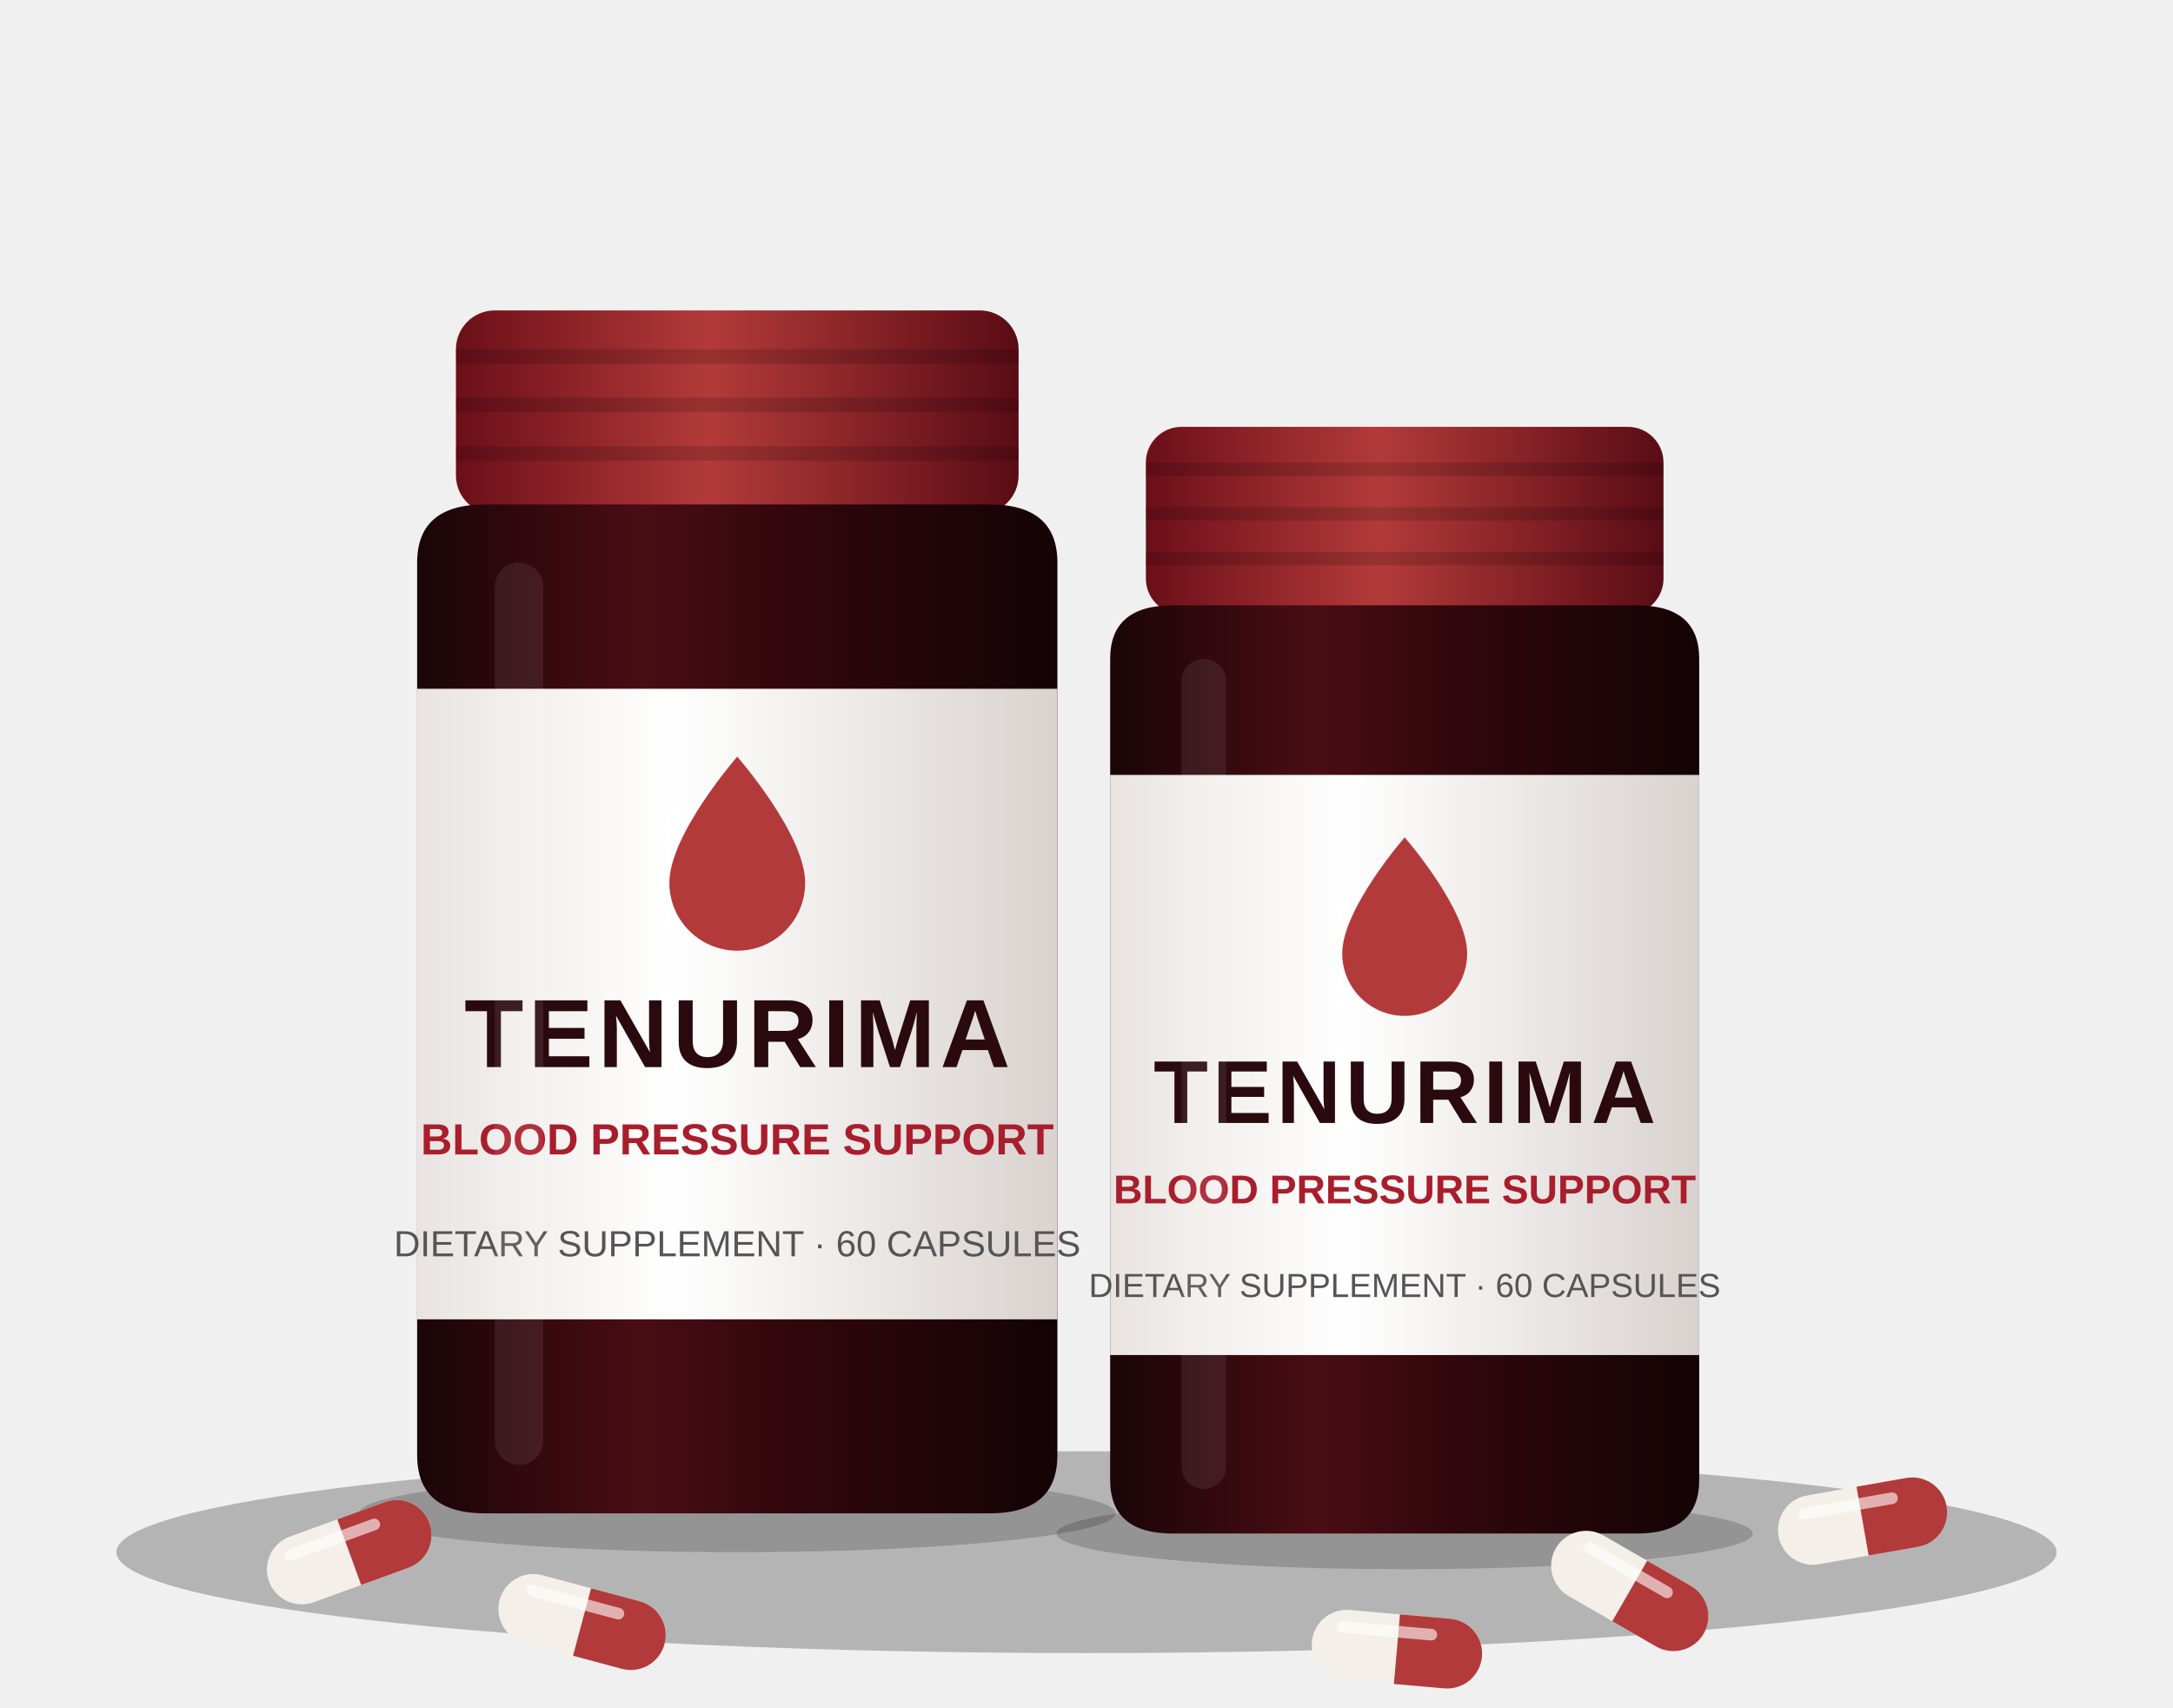
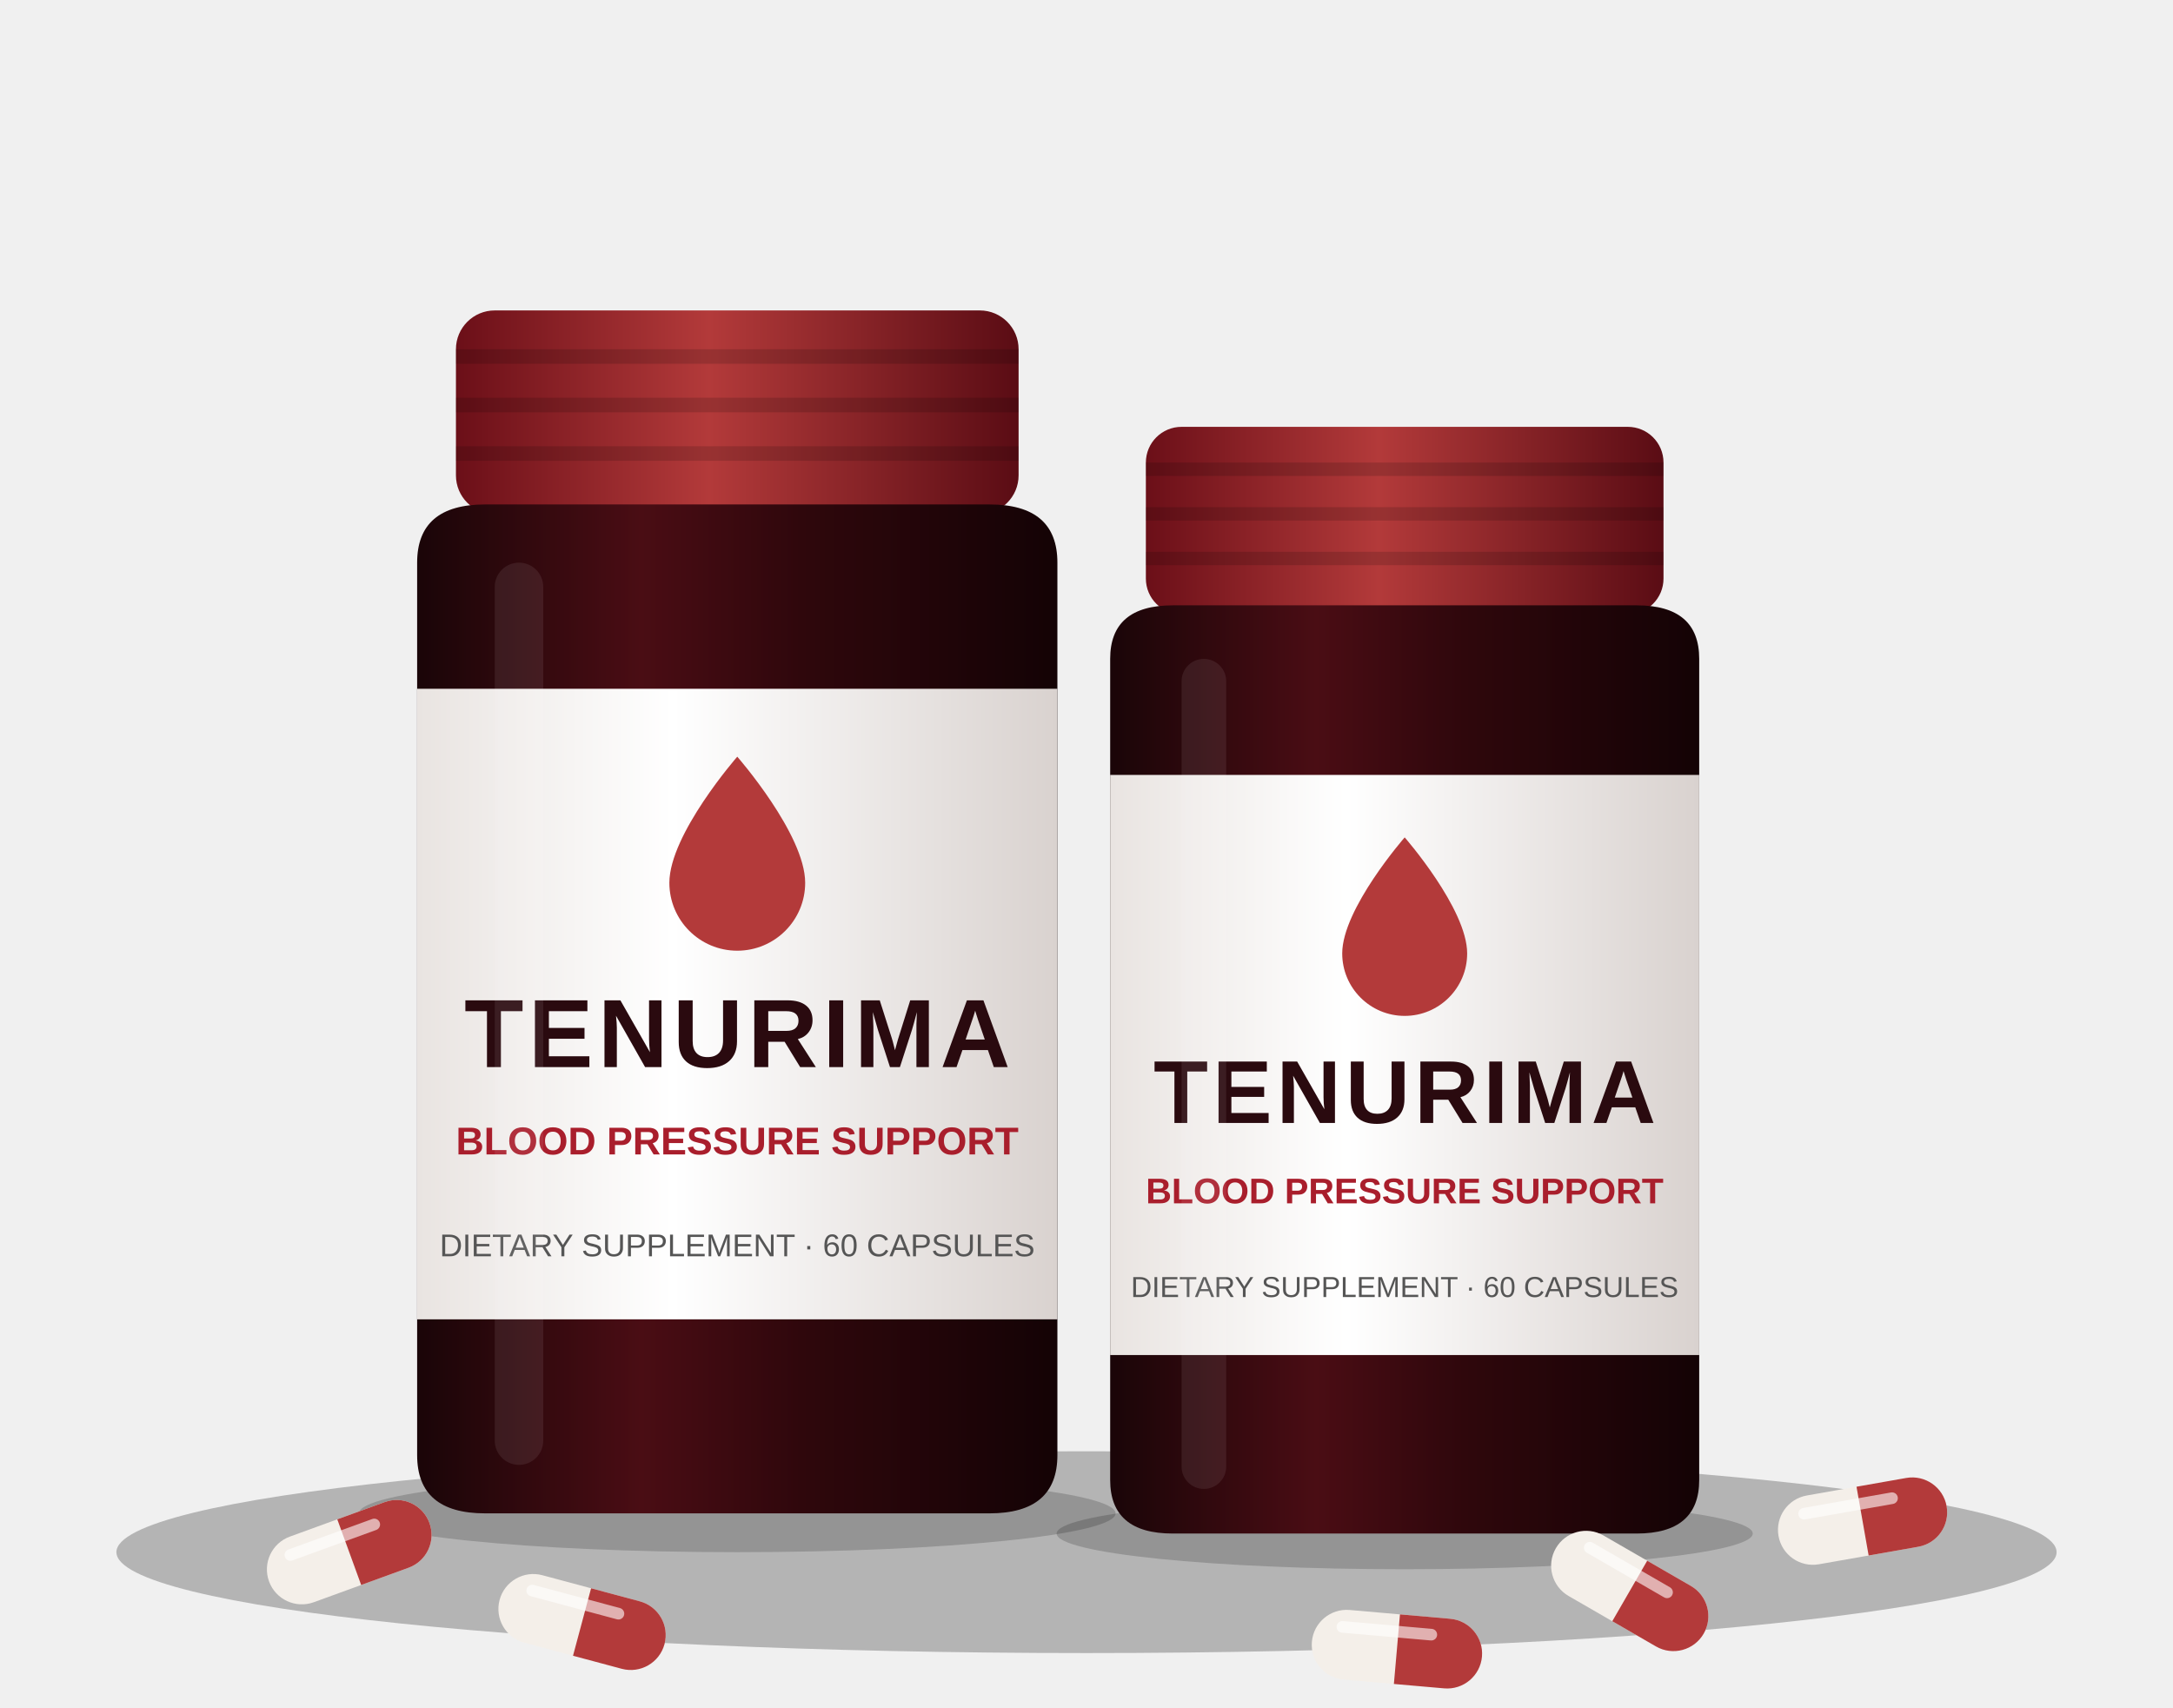
<svg xmlns="http://www.w3.org/2000/svg" viewBox="0 0 560 440" width="560" height="440">
  <defs>
    <linearGradient id="bBody" x1="0" x2="1">
      <stop offset="0" stop-color="#1a0508" />
      <stop offset=".35" stop-color="#4a0d14" />
      <stop offset=".6" stop-color="#2f070c" />
      <stop offset="1" stop-color="#140305" />
    </linearGradient>
    <linearGradient id="bCap" x1="0" x2="1">
      <stop offset="0" stop-color="#6b0f18" />
      <stop offset=".45" stop-color="#b33a3a" />
      <stop offset="1" stop-color="#5a0c14" />
    </linearGradient>
    <linearGradient id="bLabel" x1="0" x2="1">
      <stop offset="0" stop-color="#e9e4e1" />
      <stop offset=".4" stop-color="#ffffff" />
      <stop offset="1" stop-color="#d9d2cf" />
    </linearGradient>
  </defs>
  <ellipse cx="280" cy="400" rx="250" ry="26" fill="#000" opacity=".25" />
  <g transform="translate(90 80) scale(1.25)">
    <ellipse cx="80" cy="248" rx="78" ry="8" fill="#000" opacity=".18" />
    <rect x="22" y="0" width="116" height="42" rx="8" fill="url(#bCap)" />
    <rect x="22" y="8" width="116" height="3" fill="#000" opacity=".15" />
    <rect x="22" y="18" width="116" height="3" fill="#000" opacity=".15" />
    <rect x="22" y="28" width="116" height="3" fill="#000" opacity=".15" />
    <path d="M14 52 Q14 40 28 40 H132 Q146 40 146 52 V236 Q146 248 132 248 H28 Q14 248 14 236 Z" fill="url(#bBody)" />
    <rect x="14" y="78" width="132" height="130" fill="url(#bLabel)" />
    <path d="M80 92 C80 92 66 108 66 118 A14 14 0 0 0 94 118 C94 108 80 92 80 92 Z" fill="#b33a3a" />
    <text x="80" y="156" text-anchor="middle" font-family="Poppins, Arial, sans-serif" font-weight="800" font-size="20" fill="#2a0a0f" letter-spacing="1">TENURIMA</text>
-     <text x="80" y="174" text-anchor="middle" font-family="Arial, sans-serif" font-weight="700" font-size="9" fill="#a91e2c">BLOOD PRESSURE SUPPORT</text>
-     <text x="80" y="195" text-anchor="middle" font-family="Arial, sans-serif" font-size="7.5" fill="#555">DIETARY SUPPLEMENT · 60 CAPSULES</text>
+     <text x="80" y="174" text-anchor="middle" font-family="Arial, sans-serif" font-weight="700" font-size="8" fill="#a91e2c">BLOOD PRESSURE SUPPORT</text>
+     <text x="80" y="195" text-anchor="middle" font-family="Arial, sans-serif" font-size="6.5" fill="#555">DIETARY SUPPLEMENT · 60 CAPSULES</text>
    <rect x="30" y="52" width="10" height="186" rx="5" fill="#fff" opacity=".08" />
  </g>
  <g transform="translate(270 110) scale(1.15)">
    <ellipse cx="80" cy="248" rx="78" ry="8" fill="#000" opacity=".18" />
    <rect x="22" y="0" width="116" height="42" rx="8" fill="url(#bCap)" />
    <rect x="22" y="8" width="116" height="3" fill="#000" opacity=".15" />
    <rect x="22" y="18" width="116" height="3" fill="#000" opacity=".15" />
    <rect x="22" y="28" width="116" height="3" fill="#000" opacity=".15" />
    <path d="M14 52 Q14 40 28 40 H132 Q146 40 146 52 V236 Q146 248 132 248 H28 Q14 248 14 236 Z" fill="url(#bBody)" />
    <rect x="14" y="78" width="132" height="130" fill="url(#bLabel)" />
    <path d="M80 92 C80 92 66 108 66 118 A14 14 0 0 0 94 118 C94 108 80 92 80 92 Z" fill="#b33a3a" />
    <text x="80" y="156" text-anchor="middle" font-family="Poppins, Arial, sans-serif" font-weight="800" font-size="20" fill="#2a0a0f" letter-spacing="1">TENURIMA</text>
-     <text x="80" y="174" text-anchor="middle" font-family="Arial, sans-serif" font-weight="700" font-size="9" fill="#a91e2c">BLOOD PRESSURE SUPPORT</text>
-     <text x="80" y="195" text-anchor="middle" font-family="Arial, sans-serif" font-size="7.5" fill="#555">DIETARY SUPPLEMENT · 60 CAPSULES</text>
+     <text x="80" y="174" text-anchor="middle" font-family="Arial, sans-serif" font-weight="700" font-size="8" fill="#a91e2c">BLOOD PRESSURE SUPPORT</text>
+     <text x="80" y="195" text-anchor="middle" font-family="Arial, sans-serif" font-size="6.5" fill="#555">DIETARY SUPPLEMENT · 60 CAPSULES</text>
    <rect x="30" y="52" width="10" height="186" rx="5" fill="#fff" opacity=".08" />
  </g>
  <g transform="translate(90 400) rotate(-20)">
    <rect x="-22" y="-9" width="44" height="18" rx="9" fill="#f4efe9" />
    <path d="M0 -9 H13 A9 9 0 0 1 13 9 H0 Z" fill="#b33a3a" />
    <rect x="-16" y="-6" width="26" height="3" rx="1.5" fill="#fff" opacity=".6" />
  </g>
  <g transform="translate(150 418) rotate(15)">
    <rect x="-22" y="-9" width="44" height="18" rx="9" fill="#f4efe9" />
    <path d="M0 -9 H13 A9 9 0 0 1 13 9 H0 Z" fill="#b33a3a" />
    <rect x="-16" y="-6" width="26" height="3" rx="1.5" fill="#fff" opacity=".6" />
  </g>
  <g transform="translate(420 410) rotate(30)">
    <rect x="-22" y="-9" width="44" height="18" rx="9" fill="#f4efe9" />
    <path d="M0 -9 H13 A9 9 0 0 1 13 9 H0 Z" fill="#b33a3a" />
    <rect x="-16" y="-6" width="26" height="3" rx="1.5" fill="#fff" opacity=".6" />
  </g>
  <g transform="translate(480 392) rotate(-10)">
    <rect x="-22" y="-9" width="44" height="18" rx="9" fill="#f4efe9" />
    <path d="M0 -9 H13 A9 9 0 0 1 13 9 H0 Z" fill="#b33a3a" />
    <rect x="-16" y="-6" width="26" height="3" rx="1.5" fill="#fff" opacity=".6" />
  </g>
  <g transform="translate(360 425) rotate(5)">
    <rect x="-22" y="-9" width="44" height="18" rx="9" fill="#f4efe9" />
    <path d="M0 -9 H13 A9 9 0 0 1 13 9 H0 Z" fill="#b33a3a" />
    <rect x="-16" y="-6" width="26" height="3" rx="1.5" fill="#fff" opacity=".6" />
  </g>
</svg>
